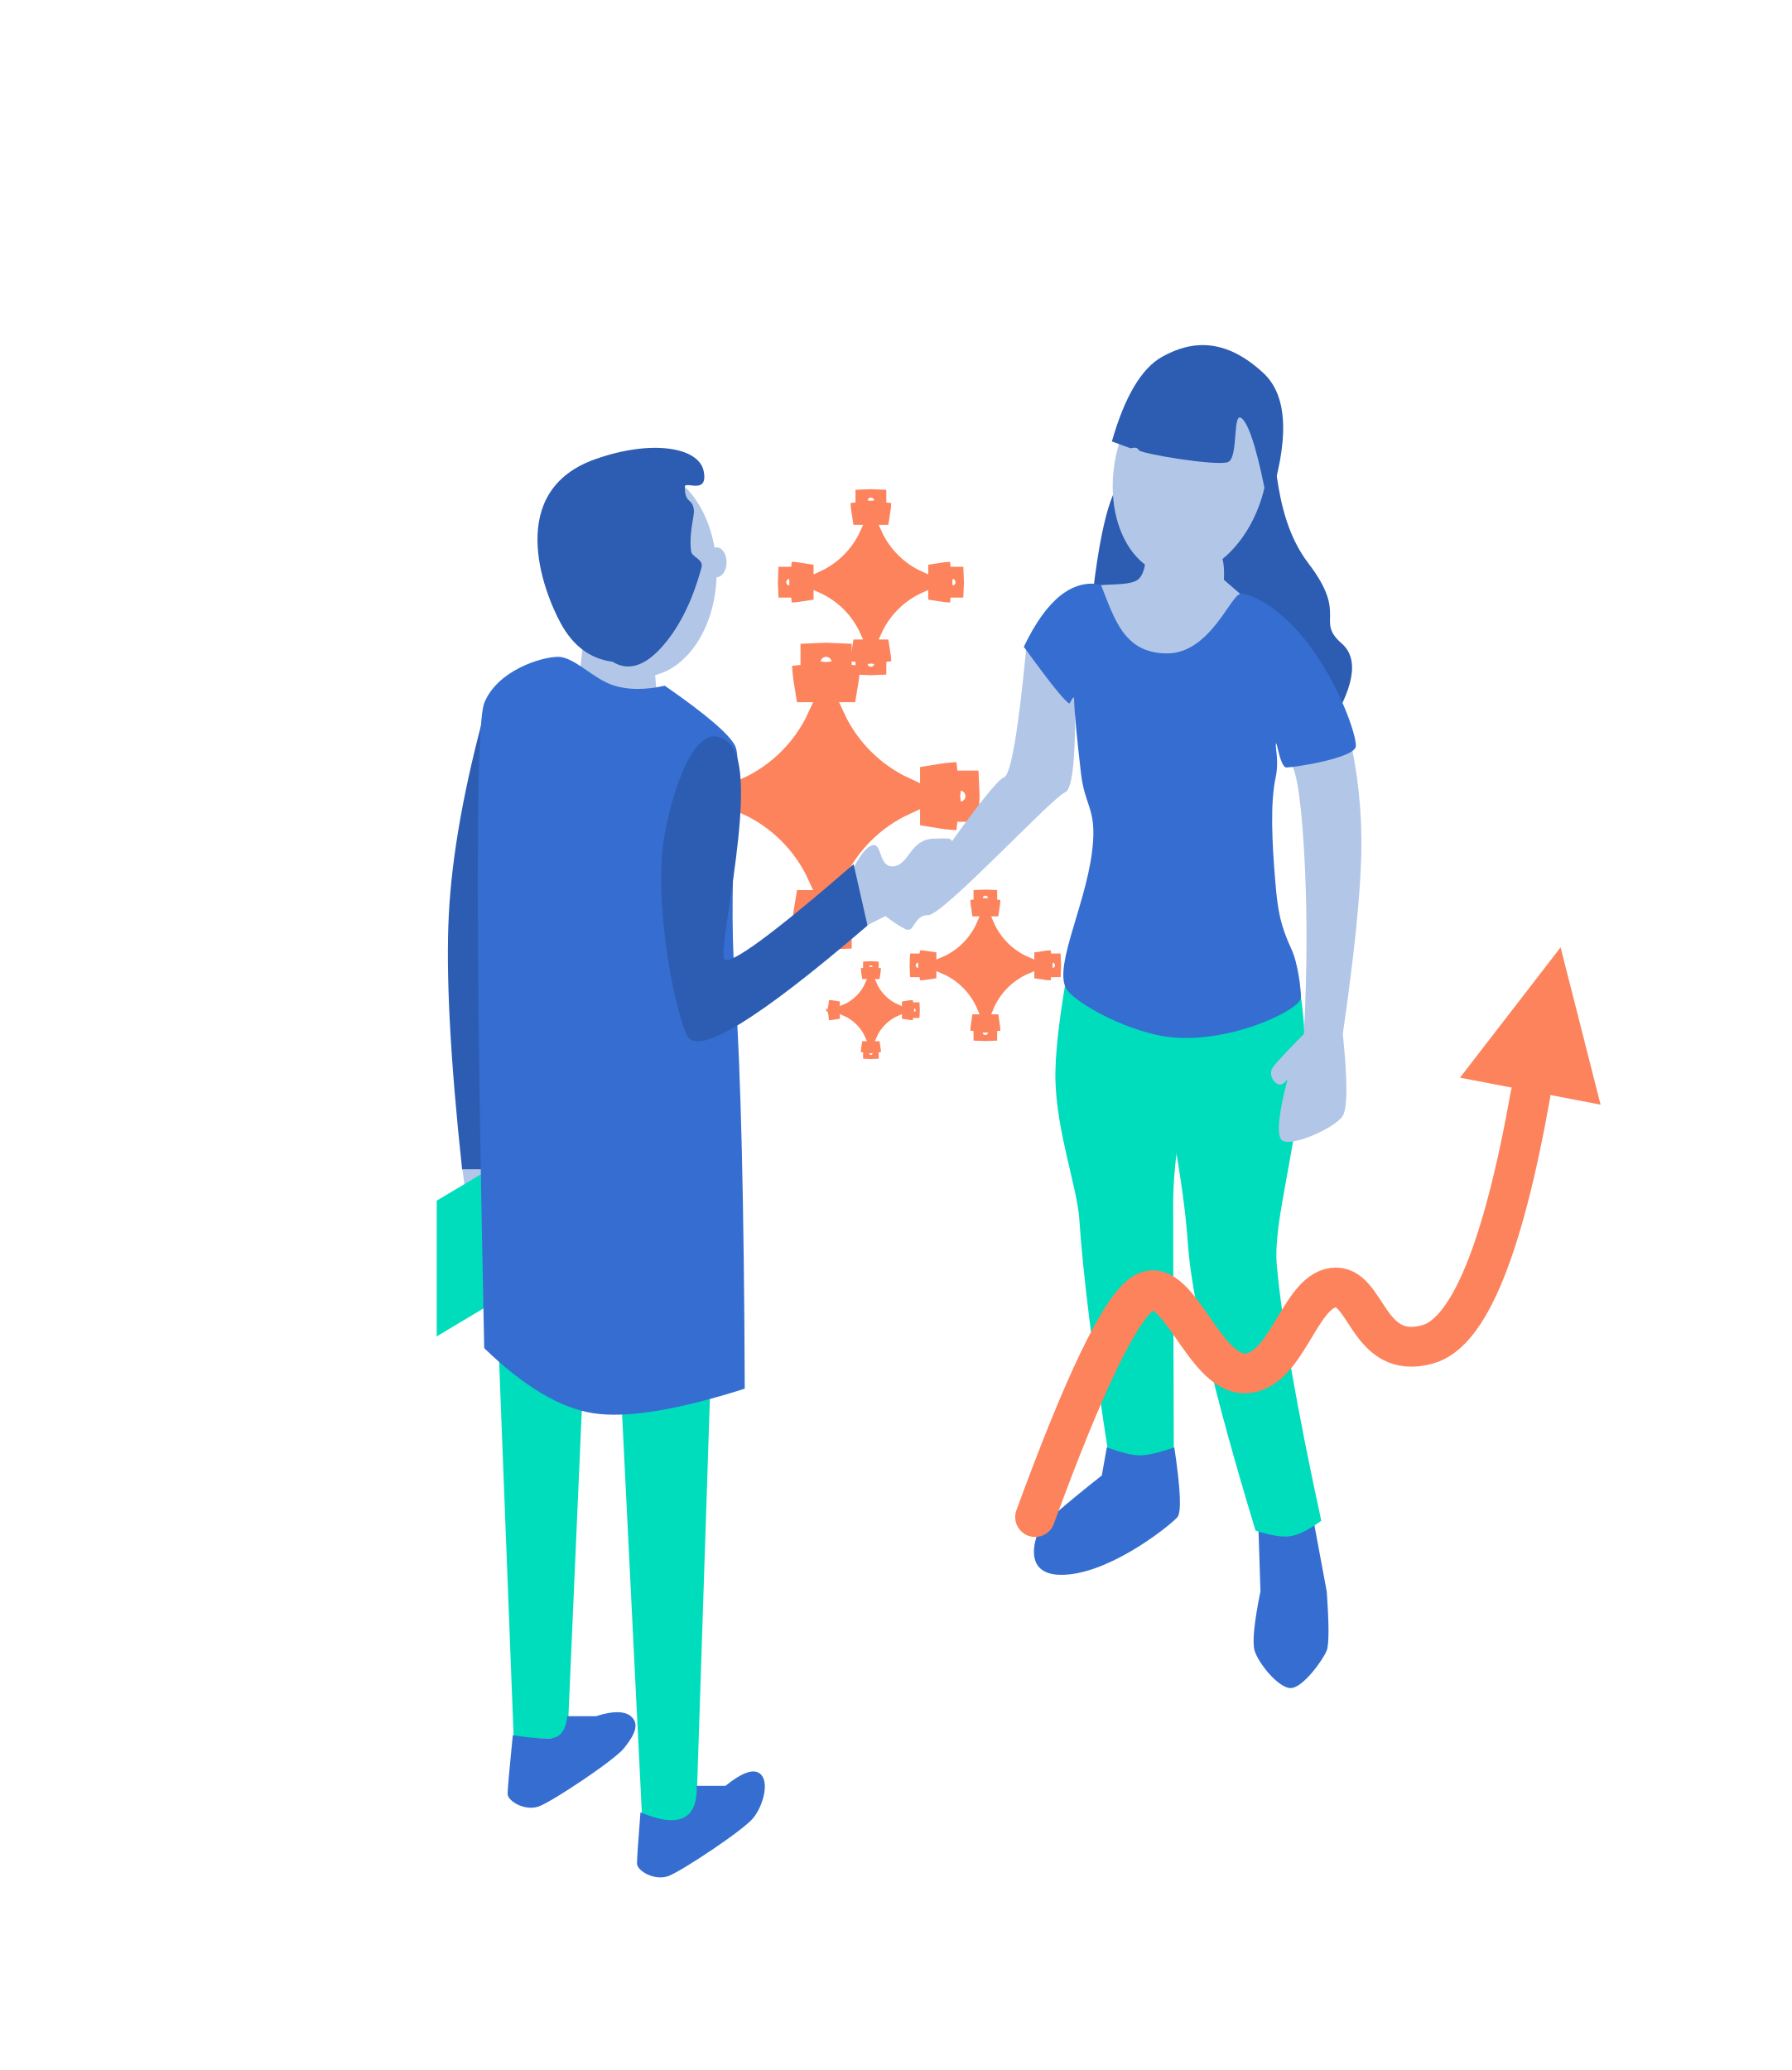
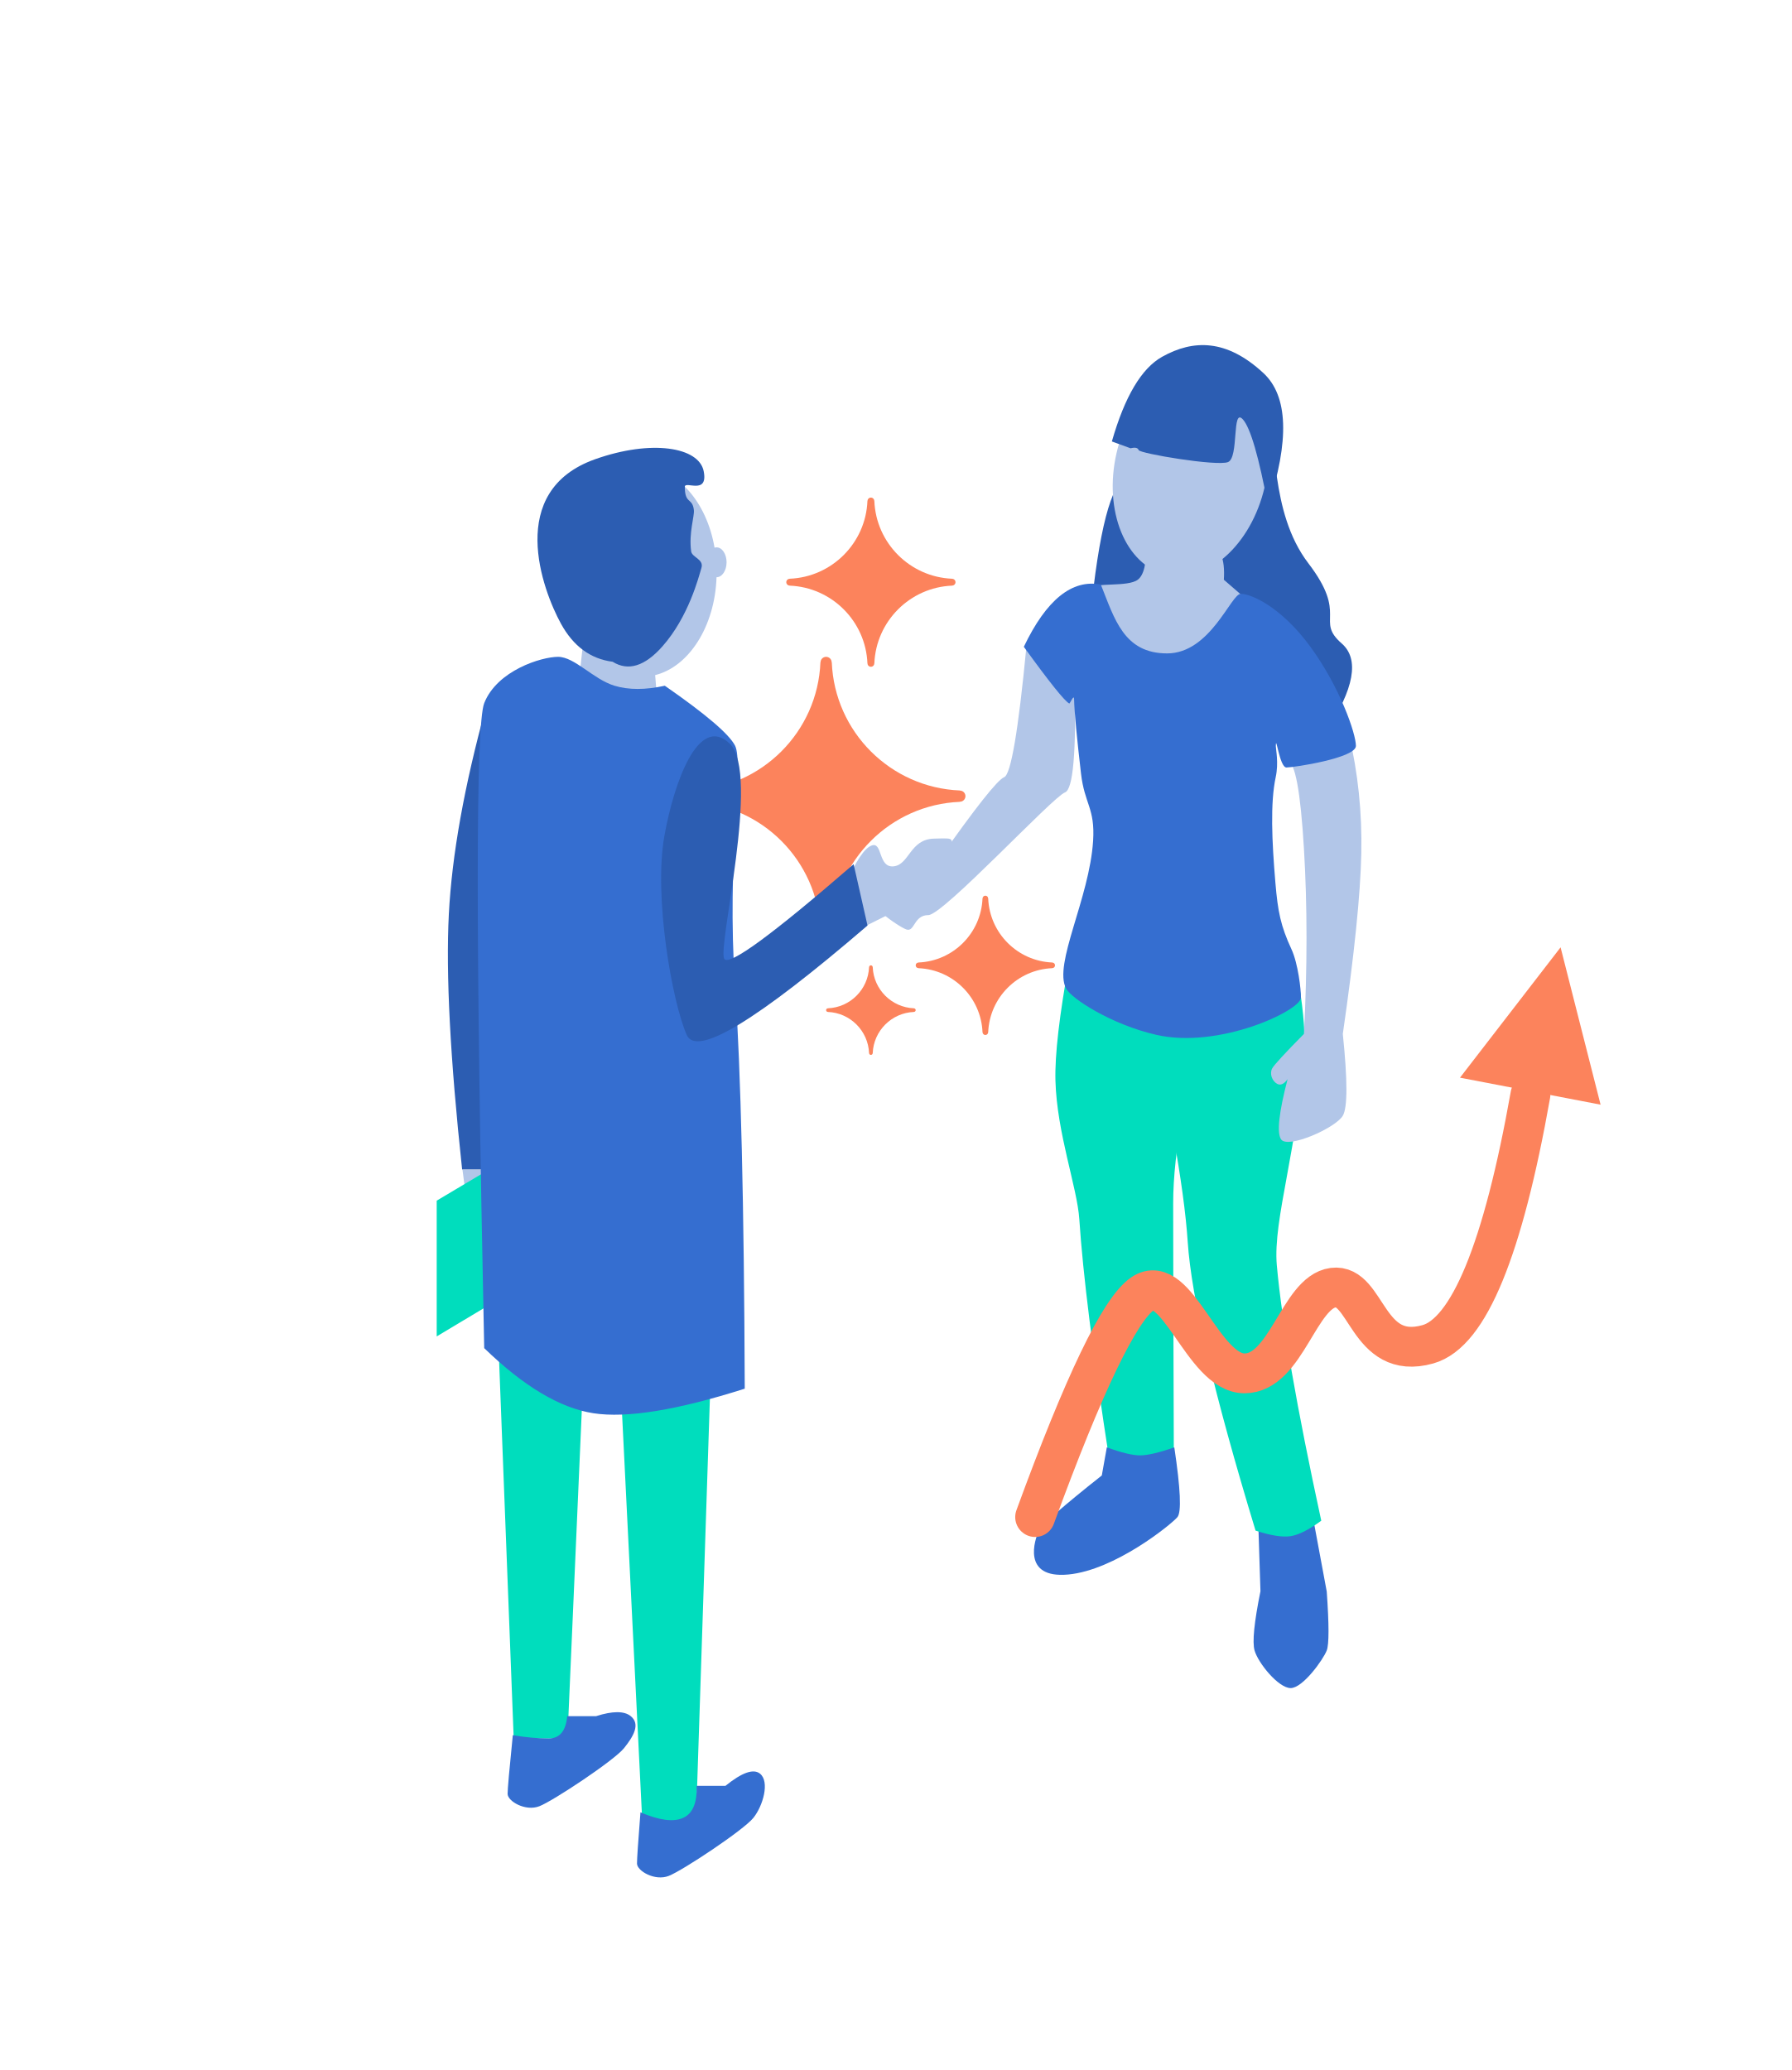
<svg xmlns="http://www.w3.org/2000/svg" width="180px" height="208px" viewBox="0 0 180 208" version="1.1">
  <g id="Page-1-Copy" stroke="none" stroke-width="1" fill="none" fill-rule="evenodd">
    <g id="Artboard-Copy-15" transform="translate(-165, -2298)">
      <rect fill="#FFFFFF" x="0" y="0" width="1650" height="5361" />
      <g id="Group-41" transform="translate(165, 1758)">
        <g id="Group-37" transform="translate(0, 260)">
          <g id="Group-36" />
          <g id="Group-35" transform="translate(43, 270)">
            <g id="Group-33" transform="translate(0, 44)">
-               <path d="M28.56,45.429 L28.56,46.571 L26.607,46.571 L26.583,46 L26.607,45.429 L28.56,45.429 Z M28.56,44.771 L28.56,47.229 C27.985,47.325 27.399,47.389 26.804,47.419 C27.483,47.303 28,46.712 28,46 C28,45.288 27.483,44.697 26.804,44.581 C27.399,44.611 27.985,44.675 28.56,44.771 Z M32.52,46 C35.808,47.534 38.466,50.192 40,53.48 C41.534,50.192 44.192,47.534 47.48,46 C44.192,44.466 41.534,41.808 40,38.52 C38.466,41.808 35.808,44.466 32.52,46 Z M41.229,57.44 C41.325,58.015 41.389,58.601 41.419,59.196 C41.303,58.517 40.712,58 40,58 C39.288,58 38.697,58.517 38.581,59.196 C38.611,58.601 38.675,58.015 38.771,57.44 L40.571,57.44 L40.571,59.393 L40,59.417 L39.429,59.393 L39.429,57.44 L41.229,57.44 Z M51.44,44.771 C52.015,44.675 52.601,44.611 53.196,44.581 C52.517,44.697 52,45.288 52,46 C52,46.712 52.517,47.303 53.196,47.419 C52.601,47.389 52.015,47.325 51.44,47.229 L51.44,44.771 Z M53.393,45.429 L53.417,46 L53.393,46.571 L51.44,46.571 L51.44,45.429 L53.393,45.429 Z M38.771,34.56 C38.675,33.985 38.611,33.399 38.581,32.804 C38.697,33.483 39.288,34 40,34 C40.712,34 41.303,33.483 41.419,32.804 C41.389,33.399 41.325,33.985 41.229,34.56 L39.429,34.56 L39.429,32.607 L40,32.583 L40.571,32.607 L40.571,34.56 L38.771,34.56 Z" id="Combined-Shape-Copy-13" stroke="#FC835C" stroke-width="4" fill="#FC835C" />
-               <path d="M37.54,24.153 L37.54,24.847 L36.368,24.847 L36.354,24.5 L36.368,24.153 L37.54,24.153 Z M37.54,23.766 L37.54,25.234 C37.195,25.291 36.843,25.329 36.487,25.348 C36.892,25.278 37.2,24.925 37.2,24.5 C37.2,24.075 36.892,23.722 36.487,23.652 C36.843,23.671 37.195,23.709 37.54,23.766 Z M39.924,24.5 C41.94,25.432 43.568,27.06 44.5,29.076 C45.432,27.06 47.06,25.432 49.076,24.5 C47.06,23.568 45.432,21.94 44.5,19.924 C43.568,21.94 41.94,23.568 39.924,24.5 Z M45.234,31.46 C45.291,31.805 45.329,32.157 45.348,32.513 C45.278,32.108 44.925,31.8 44.5,31.8 C44.075,31.8 43.722,32.108 43.652,32.513 C43.671,32.157 43.709,31.805 43.766,31.46 L45.234,31.46 Z M44.847,32.632 L44.5,32.646 L44.153,32.632 L44.153,31.46 L44.847,31.46 L44.847,32.632 Z M51.46,23.766 C51.805,23.709 52.157,23.671 52.513,23.652 C52.108,23.722 51.8,24.075 51.8,24.5 C51.8,24.925 52.108,25.278 52.513,25.348 C52.157,25.329 51.805,25.291 51.46,25.234 L51.46,23.766 Z M52.632,24.153 L52.646,24.5 L52.632,24.847 L51.46,24.847 L51.46,24.153 L52.632,24.153 Z M43.766,17.54 C43.709,17.195 43.671,16.843 43.652,16.487 C43.722,16.892 44.075,17.2 44.5,17.2 C44.925,17.2 45.278,16.892 45.348,16.487 C45.329,16.843 45.291,17.195 45.234,17.54 L44.153,17.54 L44.153,16.368 L44.5,16.354 L44.847,16.368 L44.847,17.54 L43.766,17.54 Z" id="Combined-Shape-Copy-16" stroke="#FC835C" stroke-width="2.4" fill="#FC835C" />
-               <path d="M40.78,67.142 L40.78,67.858 C40.607,67.886 40.432,67.904 40.254,67.914 C40.451,67.879 40.6,67.707 40.6,67.5 C40.6,67.293 40.451,67.121 40.254,67.086 C40.432,67.096 40.607,67.114 40.78,67.142 Z M41.992,67.5 C43.108,67.995 44.005,68.892 44.5,70.008 C44.995,68.892 45.892,67.995 47.008,67.5 C45.892,67.005 44.995,66.108 44.5,64.992 C44.005,66.108 43.108,67.005 41.992,67.5 Z M44.858,71.22 C44.886,71.393 44.904,71.568 44.914,71.746 C44.879,71.549 44.707,71.4 44.5,71.4 C44.293,71.4 44.121,71.549 44.086,71.746 C44.096,71.568 44.114,71.393 44.142,71.22 L44.684,71.22 L44.684,71.805 L44.5,71.812 L44.316,71.805 L44.316,71.22 L44.858,71.22 Z M48.22,67.142 C48.393,67.114 48.568,67.096 48.746,67.086 C48.549,67.121 48.4,67.293 48.4,67.5 C48.4,67.707 48.549,67.879 48.746,67.914 C48.568,67.904 48.393,67.886 48.22,67.858 L48.22,67.316 L48.805,67.316 L48.812,67.5 L48.805,67.684 L48.22,67.684 L48.22,67.142 Z M44.142,63.78 C44.114,63.607 44.096,63.432 44.086,63.254 C44.121,63.451 44.293,63.6 44.5,63.6 C44.707,63.6 44.879,63.451 44.914,63.254 C44.904,63.432 44.886,63.607 44.858,63.78 L44.316,63.78 L44.316,63.195 L44.5,63.188 L44.684,63.195 L44.684,63.78 L44.142,63.78 Z" id="Combined-Shape-Copy-17" stroke="#FC835C" stroke-width="1.2" fill="#FC835C" />
-               <path d="M50.18,62.714 L50.18,63.286 L49.303,63.286 L49.292,63 L49.303,62.714 L50.18,62.714 Z M50.18,62.471 L50.18,63.529 C49.921,63.569 49.658,63.597 49.391,63.61 C49.68,63.558 49.9,63.305 49.9,63 C49.9,62.695 49.68,62.442 49.391,62.39 C49.658,62.403 49.921,62.431 50.18,62.471 Z M52.015,63 C53.799,63.769 55.231,65.201 56,66.985 C56.769,65.201 58.201,63.769 59.985,63 C58.201,62.231 56.769,60.799 56,59.015 C55.231,60.799 53.799,62.231 52.015,63 Z M56.529,68.82 C56.569,69.079 56.597,69.342 56.61,69.609 C56.558,69.32 56.305,69.1 56,69.1 C55.695,69.1 55.442,69.32 55.39,69.609 C55.403,69.342 55.431,69.079 55.471,68.82 L56.286,68.82 L56.286,69.697 L56,69.708 L55.714,69.697 L55.714,68.82 L56.529,68.82 Z M61.82,62.471 C62.079,62.431 62.342,62.403 62.609,62.39 C62.32,62.442 62.1,62.695 62.1,63 C62.1,63.305 62.32,63.558 62.609,63.61 C62.342,63.597 62.079,63.569 61.82,63.529 L61.82,62.714 L62.697,62.714 L62.708,63 L62.697,63.286 L61.82,63.286 L61.82,62.471 Z M55.471,57.18 C55.431,56.921 55.403,56.658 55.39,56.391 C55.442,56.68 55.695,56.9 56,56.9 C56.305,56.9 56.558,56.68 56.61,56.391 C56.597,56.658 56.569,56.921 56.529,57.18 L55.714,57.18 L55.714,56.303 L56,56.292 L56.286,56.303 L56.286,57.18 L55.471,57.18 Z" id="Combined-Shape-Copy-18" stroke="#FC835C" stroke-width="1.8" fill="#FC835C" />
+               <path d="M36.34,24.16 L36.34,24.153 C40.576,23.979 43.979,20.576 44.153,16.34 L44.16,16.34 C44.16,16.152 44.312,16 44.5,16 C44.688,16 44.84,16.152 44.84,16.34 L44.847,16.34 C45.021,20.576 48.424,23.979 52.66,24.153 L52.66,24.16 C52.848,24.16 53,24.312 53,24.5 C53,24.688 52.848,24.84 52.66,24.84 L52.66,24.847 C48.424,25.021 45.021,28.424 44.847,32.66 L44.84,32.66 C44.84,32.848 44.688,33 44.5,33 C44.312,33 44.16,32.848 44.16,32.66 L44.153,32.66 C43.979,28.424 40.576,25.021 36.34,24.847 L36.34,24.84 C36.152,24.84 36,24.688 36,24.5 C36,24.312 36.152,24.16 36.34,24.16 Z" id="Path" fill="#FC835C" />
+               <path d="M26.56,45.44 L26.56,45.429 C33.537,45.143 39.143,39.537 39.429,32.56 L39.44,32.56 C39.44,32.251 39.691,32 40,32 C40.309,32 40.56,32.251 40.56,32.56 L40.571,32.56 C40.857,39.537 46.463,45.143 53.44,45.429 L53.44,45.44 C53.749,45.44 54,45.691 54,46 C54,46.309 53.749,46.56 53.44,46.56 L53.44,46.571 C46.463,46.857 40.857,52.463 40.571,59.44 L40.56,59.44 C40.56,59.749 40.309,60 40,60 C39.691,60 39.44,59.749 39.44,59.44 L39.429,59.44 C39.143,52.463 33.537,46.857 26.56,46.571 L26.56,46.56 C26.251,46.56 26,46.309 26,46 C26,45.691 26.251,45.44 26.56,45.44 Z" id="Path-Copy-4" fill="#FC835C" />
+               <path d="M40.18,67.32 L40.18,67.316 C42.423,67.224 44.224,65.423 44.316,63.18 L44.32,63.18 C44.32,63.081 44.401,63 44.5,63 C44.599,63 44.68,63.081 44.68,63.18 L44.684,63.18 C44.776,65.423 46.577,67.224 48.82,67.316 L48.82,67.32 C48.919,67.32 49,67.401 49,67.5 C49,67.599 48.919,67.68 48.82,67.68 L48.82,67.684 C46.577,67.776 44.776,69.577 44.684,71.82 L44.68,71.82 C44.68,71.919 44.599,72 44.5,72 C44.401,72 44.32,71.919 44.32,71.82 L44.316,71.82 C44.224,69.577 42.423,67.776 40.18,67.684 L40.18,67.68 C40.081,67.68 40,67.599 40,67.5 C40,67.401 40.081,67.32 40.18,67.32 Z" id="Path-Copy-5" fill="#FC835C" />
+               <path d="M49.28,62.72 L49.28,62.714 C52.769,62.571 55.571,59.769 55.714,56.28 L55.72,56.28 C55.72,56.125 55.845,56 56,56 C56.155,56 56.28,56.125 56.28,56.28 L56.286,56.28 C56.429,59.769 59.231,62.571 62.72,62.714 L62.72,62.72 C62.875,62.72 63,62.845 63,63 C63,63.155 62.875,63.28 62.72,63.28 L62.72,63.286 C59.231,63.429 56.429,66.231 56.286,69.72 L56.28,69.72 C56.28,69.875 56.155,70 56,70 C55.845,70 55.72,69.875 55.72,69.72 L55.714,69.72 C55.571,66.231 52.769,63.429 49.28,63.286 L49.28,63.28 C49.125,63.28 49,63.155 49,63 C49,62.845 49.125,62.72 49.28,62.72 Z" id="Path-Copy-6" fill="#FC835C" />
              <g id="Man-B" transform="translate(44, 1)">
                <path d="M39.419,118.005 L39.64,124.893 C39.006,128.017 38.808,130.001 39.048,130.844 C39.407,132.109 41.45,134.624 42.674,134.624 C43.898,134.624 45.946,131.76 46.3,130.844 C46.536,130.234 46.536,128.261 46.3,124.927 L44.909,117.441 L39.419,118.005 Z" id="Path-112" fill="#356ED0" />
                <path d="M20.439,61.527 C19.436,66.999 18.97,71.021 19.042,73.595 C19.19,78.881 21.23,84.33 21.439,87.502 C21.799,92.99 22.811,101.099 24.476,111.831 C25.762,112.228 26.727,112.391 27.373,112.32 C28.019,112.249 29.207,111.827 30.936,111.053 C30.893,99.622 30.871,91.248 30.871,85.93 C30.871,80.611 32.212,73.625 34.894,64.972 C30.645,60.487 27.279,57.949 24.796,57.357 C22.312,56.765 20.86,58.155 20.439,61.527 Z" id="Path-107" fill="#00DDBD" />
                <path d="M27.407,62.422 C30.322,75.058 31.963,84.176 32.331,89.776 C32.699,95.377 34.971,105.051 39.147,118.8 C40.676,119.296 41.847,119.483 42.659,119.36 C43.471,119.238 44.501,118.72 45.749,117.806 C43.3,106.505 41.812,97.955 41.285,92.157 C40.862,87.5 43.502,80.185 44.039,70.027 C44.127,68.367 43.885,65.922 43.313,62.692 L27.407,62.422 Z" id="Path-107-Copy" fill="#00DDBD" />
                <path d="M37.602,17.244 C31.141,12.93 27.156,11.619 25.648,13.314 C24.14,15.008 22.999,20.772 22.227,30.605 L46.202,38.568 C49.067,34.198 49.602,31.229 47.806,29.66 C45.112,27.307 48.489,26.883 44.453,21.6 C40.418,16.317 41.52,8.628 40.175,7.773" id="Path-127" fill="#2C5DB2" />
                <path d="M42.365,41.466 C43.115,41.562 43.663,44.493 44.008,50.258 C44.354,56.023 44.354,62.235 44.008,68.893 C42.068,70.856 41.004,72.012 40.817,72.36 C40.536,72.882 40.803,73.622 41.313,73.904 C41.653,74.091 42.004,73.937 42.365,73.44 C41.49,76.801 41.271,78.814 41.708,79.481 C42.365,80.481 47.191,78.346 47.914,77.111 C48.397,76.288 48.397,73.549 47.914,68.893 C49.068,60.928 49.687,54.884 49.771,50.76 C49.856,46.636 49.443,42.658 48.532,38.825 L42.365,41.466 Z" id="Path-108" fill="#B2C6E8" />
                <path d="M38.658,25.588 L35.962,23.254 C36.098,21.138 35.598,19.949 34.459,19.686 C33.321,19.424 31.214,19.424 28.138,19.686 C28.208,21.596 27.932,22.785 27.311,23.254 C26.307,24.009 23.031,23.498 22.755,24.095 C22.224,25.249 22.797,27.535 24.476,30.955 L32.935,32.986 L38.658,25.588 Z" id="Path-109" fill="#B2C6E8" />
                <ellipse id="Oval" fill="#B2C6E8" transform="translate(32.62193, 12.22383) rotate(13) translate(-32.62193, -12.22383) " cx="32.622" cy="12.224" rx="7.633" ry="10.806" />
                <path d="M16.124,29.992 C15.309,38.455 14.565,42.822 13.891,43.092 C13.217,43.362 11.011,46.152 7.273,51.462 C6.241,51.462 5.348,51.462 4.594,51.462 C3.463,51.462 3.516,53.544 2.774,53.853 C2.033,54.162 1.912,54.278 0.723,54.9 C-0.467,55.522 3.206,58.087 4.059,58.392 C4.911,58.697 4.786,56.952 6.273,56.952 C7.76,56.952 18.775,45.067 20,44.624 C20.817,44.33 21.143,40.579 20.977,33.374 L16.124,29.992 Z" id="Path-110" fill="#B2C6E8" />
                <path d="M44.659,29.992 C41.68,25.917 38.658,24.667 37.668,24.667 C36.679,24.667 34.617,30.656 30.257,30.656 C25.897,30.656 24.969,27.146 23.601,23.738 C20.706,23.18 18.127,25.265 15.865,29.992 C18.427,33.534 19.948,35.432 20.427,35.689 C20.503,35.729 20.903,34.702 20.914,35.243 C20.939,36.544 21.224,39.401 21.611,42.735 C21.969,45.817 23.034,46.197 22.827,49.482 C22.46,55.289 18.812,61.887 20.111,64.33 C20.651,65.345 24.663,67.951 29.173,68.983 C35.507,70.433 43.663,66.538 43.703,65.261 C43.729,64.457 43.408,61.796 42.767,60.408 C41.667,58.025 41.387,56.606 41.142,53.712 C40.785,49.501 40.617,45.673 41.175,43.075 C41.48,41.655 41.185,40.293 41.185,40.006 C41.185,38.623 41.546,42.12 42.252,42.12 C42.958,42.12 49.231,41.177 49.231,39.949 C49.231,38.721 47.637,34.067 44.659,29.992 Z" id="Path-106" fill="#356ED0" />
                <path d="M24.204,110.433 L23.7,113.258 C19.778,116.363 17.673,118.21 17.385,118.8 C16.953,119.685 15.632,123.648 20.323,123.212 C25.015,122.776 30.664,118.19 31.295,117.448 C31.716,116.953 31.612,114.615 30.984,110.433 C29.445,110.971 28.297,111.24 27.542,111.24 C26.786,111.24 25.674,110.971 24.204,110.433 Z" id="Path-111" fill="#356ED0" />
              </g>
              <g id="Man-looking" transform="translate(0, 11)">
                <path d="M15.9,19.484 C14.718,17.629 14,15.182 14,12.5 C14,6.701 17.358,2 21.5,2 C25.035,2 27.999,5.424 28.792,10.033 C28.859,10.011 28.929,10 29,10 C29.552,10 30,10.672 30,11.5 C30,12.328 29.552,13 29,13 C28.997,13 28.994,13 28.992,13 C28.826,17.941 26.221,21.989 22.825,22.837 L23,25 L15,25 L15.597,19.473 L15.9,19.484 Z" id="Combined-Shape" fill="#B2C6E8" />
                <path d="M19,87 L21.571,138.84 C22.882,139.437 23.838,139.711 24.438,139.664 C25.039,139.617 25.863,139.204 26.912,138.426 L28.358,94.504 L19,87 Z" id="Path-19" fill="#00DDBD" />
                <polygon id="Path-19-Copy" fill="#00DDBD" points="7 88 8.613 129.685 14.012 129.685 15.597 93.467" />
                <polygon id="Path-25" fill="#B2C6E8" points="3.467 72.547 4.017 76.72 6.498 78.381 6.498 72.547" />
                <polygon id="Path-26" fill="#00DDBD" points="0.876 75.645 14 67.837 14 81.419 0.876 89.288" />
                <path d="M5.838,26 C3.651,33.952 2.403,40.908 2.095,46.868 C1.786,52.829 2.231,61.377 3.43,72.512 L7.95,72.512 L10.358,28.848 L5.838,26 Z" id="Path-20" fill="#2C5DB2" />
                <path d="M5.649,25.655 C4.784,27.851 4.784,49.454 5.649,90.465 C9.612,94.304 13.266,96.484 16.612,97.005 C19.957,97.525 25.029,96.703 31.826,94.538 C31.758,76.063 31.434,62.568 30.852,54.052 C29.98,41.278 31.756,31.676 30.852,29.925 C30.25,28.757 27.897,26.751 23.794,23.904 C21.842,24.335 20.157,24.335 18.738,23.904 C16.609,23.258 14.733,21 13.07,21 C11.407,21 6.948,22.363 5.649,25.655 Z" id="Path-21" fill="#356ED0" />
                <path d="M42.028,41.812 C43.798,40.046 45.076,39.175 45.861,39.2 C47.039,39.236 45.594,41.536 47.121,41.969 C48.648,42.403 49.655,40.053 51.919,40.904 C54.183,41.756 53.505,41.418 52.921,43.099 C52.338,44.78 51.804,45.779 48.488,46.003 C46.278,46.152 43.915,46.33 41.4,46.537 C40.941,44.868 40.767,43.617 40.878,42.786 C40.988,41.955 41.372,41.63 42.028,41.812 Z" id="Path-125" fill="#B2C6E8" transform="translate(47.16833, 42.86806) rotate(-22) translate(-47.16833, -42.86806) " />
                <path d="M30.306,29.713 C27.165,26.715 24.701,33.673 23.751,39 C22.665,45.089 24.523,55.657 26,59 C26.985,61.229 33.038,57.562 44.16,48 L42.765,41.837 C34.591,48.92 30.26,52.094 29.772,51.357 C29.04,50.252 33.447,32.711 30.306,29.713 Z" id="Path-18" fill="#2C5DB2" />
                <path d="M26.988,134.445 L29.889,134.445 C31.553,133.1 32.712,132.694 33.365,133.227 C34.346,134.026 33.673,136.443 32.693,137.664 C31.713,138.886 25.609,142.939 24.196,143.494 C22.783,144.049 21,142.984 21,142.255 C21,141.769 21.116,140.053 21.348,137.108 C23.247,137.919 24.677,138.104 25.639,137.664 C26.601,137.225 27.05,136.151 26.988,134.445 Z" id="Path-22" fill="#356ED0" />
                <path d="M13.988,127.445 L16.889,127.445 C18.559,126.912 19.72,126.912 20.373,127.445 C21.354,128.244 20.673,129.443 19.693,130.664 C18.713,131.886 12.609,135.939 11.196,136.494 C9.783,137.049 8,135.984 8,135.255 C8,134.769 8.174,132.803 8.523,129.356 C9.816,129.575 11.016,129.685 12.124,129.685 C13.232,129.685 13.853,128.938 13.988,127.445 Z" id="Path-22-Copy" fill="#356ED0" />
                <path d="M27.474,12.067 C27.743,11.179 26.524,11.018 26.441,10.399 C26.19,8.533 26.784,6.889 26.715,6.254 C26.577,4.985 25.804,5.688 25.804,3.917 C25.804,3.28 28.177,4.784 27.701,2.35 C27.224,-0.084 22.452,-0.861 16.801,1.141 C7.78,4.336 11.501,14.284 13.362,17.675 C14.603,19.936 16.332,21.209 18.551,21.495 C20.112,22.466 21.777,21.954 23.547,19.959 C26.201,16.967 27.205,12.954 27.474,12.067 Z" id="Path-23" fill="#2C5DB2" />
              </g>
              <path d="M80.372,12.435 C79.239,12.865 71.521,11.575 71.401,11.224 C71.322,10.99 71.051,10.931 70.591,11.046 L68.711,10.358 C70.005,5.843 71.689,3.006 73.765,1.848 C76.88,0.109 80.223,0.04 83.94,3.49 C86.417,5.79 86.573,10.249 84.406,16.868 C83.482,11.911 82.639,9.005 81.879,8.149 C80.739,6.866 81.506,12.005 80.372,12.435 Z" id="Path-126" fill="#2C5DB2" />
            </g>
          </g>
        </g>
      </g>
      <g id="Group-17" transform="translate(269, 2393)">
        <path d="M0,57.44 C4.892,44.06 8.489,36.58 10.79,35 C14.243,32.631 16.833,43 21.038,43 C25.242,43 26.501,34.844 29.939,34.389 C33.376,33.934 33.298,41.809 39.459,40.079 C43.567,38.926 47.003,30.566 49.766,15" id="Path-128" stroke="#FC835C" stroke-width="4" stroke-linecap="round" stroke-linejoin="round" />
        <polygon id="Path-129" fill="#FC835C" points="56.813 16 42.687 13.288 52.794 0.192" />
      </g>
    </g>
  </g>
</svg>
